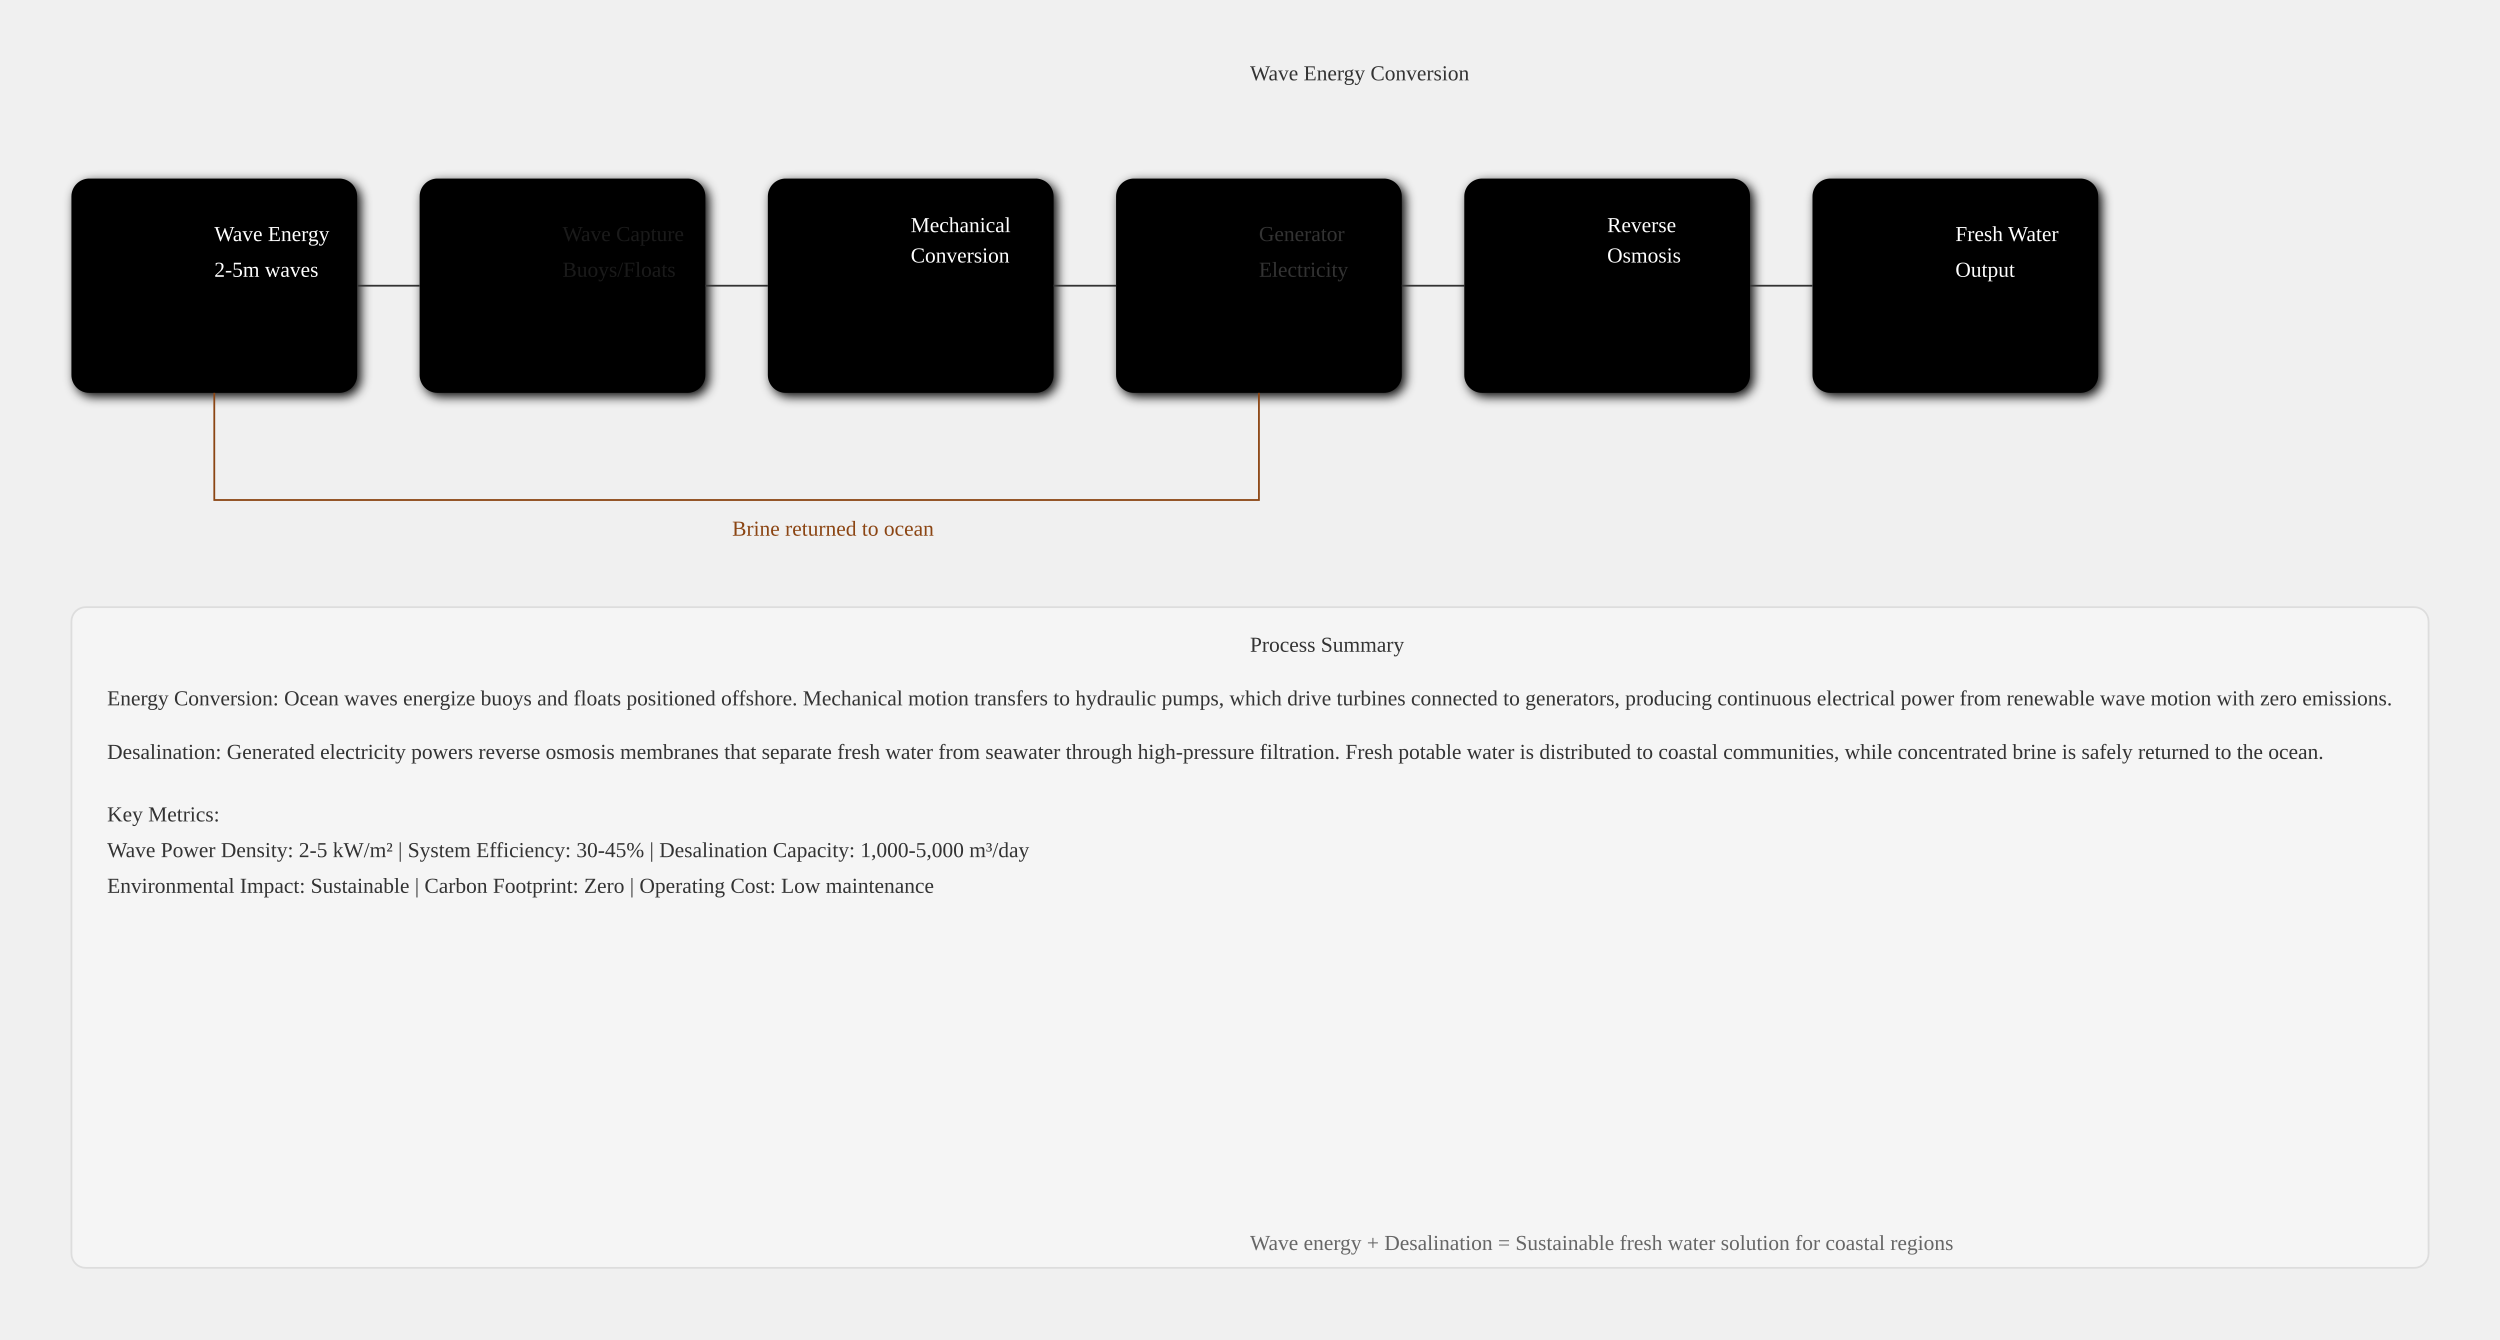
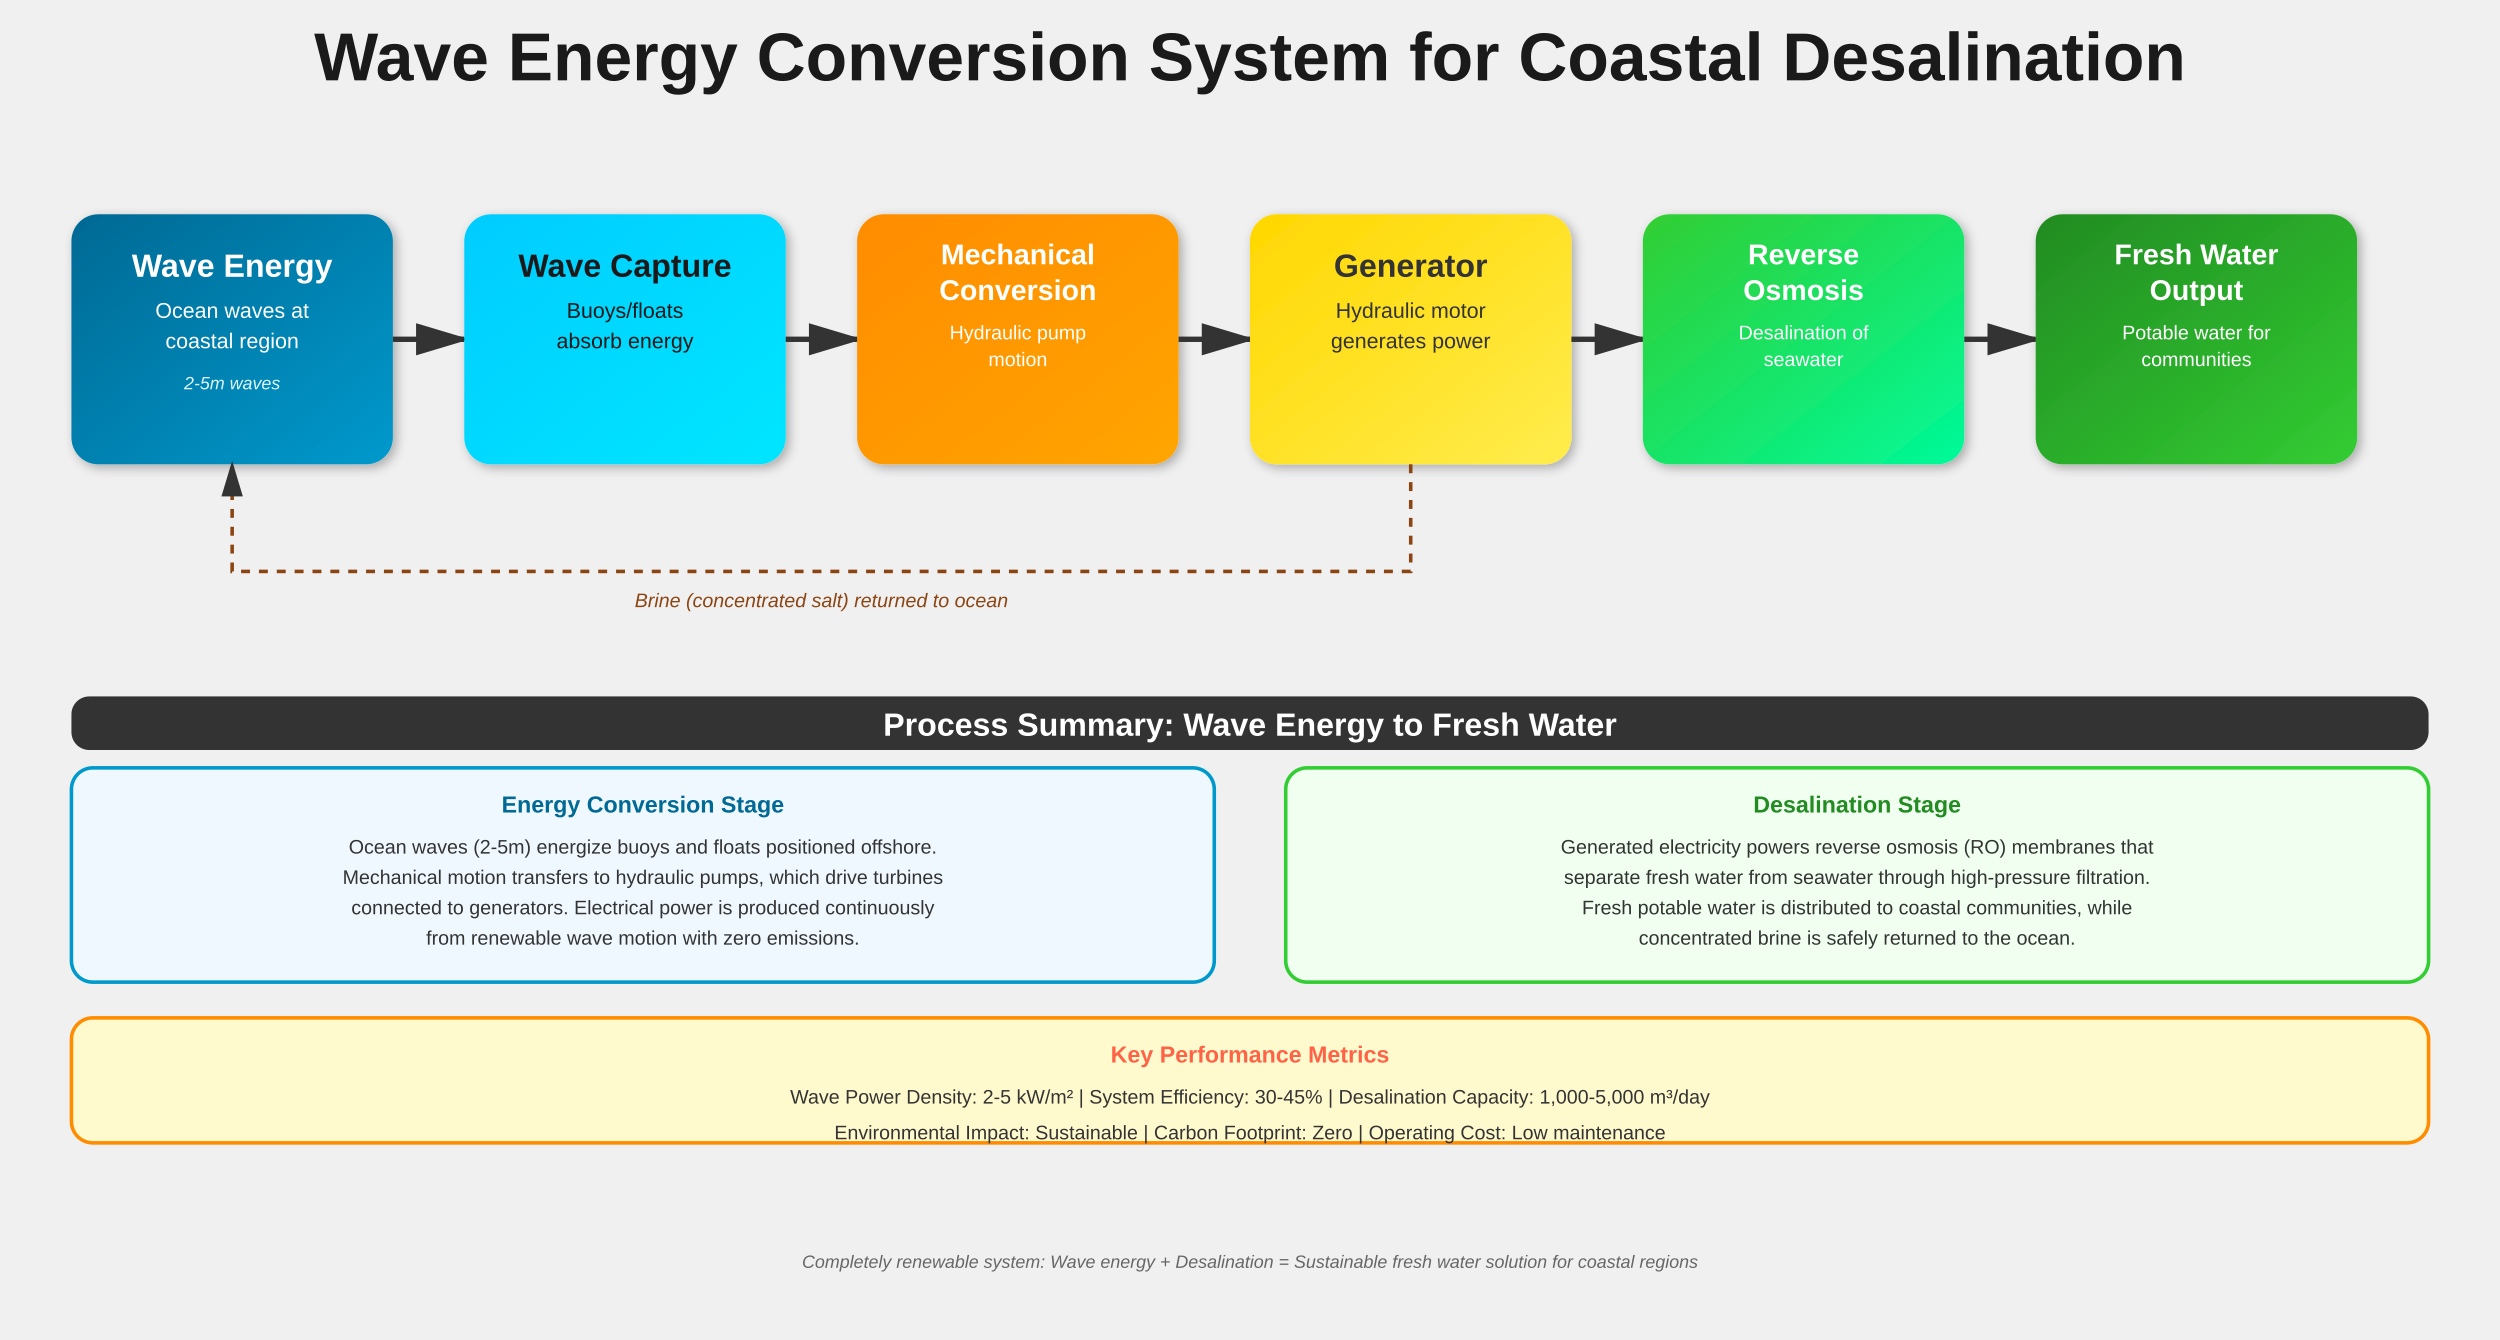
- <svg viewBox="0 0 1400 750" className="w-full bg-white rounded-md">
+ <svg xmlns="http://www.w3.org/2000/svg" viewBox="0 0 1400 750">
  <defs>
-     <linearGradient id="wgrad1" x1="0%" y1="0%" x2="100%" y2="100%">
-       <stop offset="0%" stopColor="#006994" stopOpacity="1" />
-       <stop offset="100%" stopColor="#0099cc" stopOpacity="1" />
+     <linearGradient id="grad1" x1="0%" y1="0%" x2="100%" y2="100%">
+       <stop offset="0%" style="stop-color:#006994;stop-opacity:1" />
+       <stop offset="100%" style="stop-color:#0099cc;stop-opacity:1" />
    </linearGradient>
-     <linearGradient id="wgrad2" x1="0%" y1="0%" x2="100%" y2="100%">
-       <stop offset="0%" stopColor="#00ccff" stopOpacity="1" />
-       <stop offset="100%" stopColor="#00e6ff" stopOpacity="1" />
+     <linearGradient id="grad2" x1="0%" y1="0%" x2="100%" y2="100%">
+       <stop offset="0%" style="stop-color:#00ccff;stop-opacity:1" />
+       <stop offset="100%" style="stop-color:#00e6ff;stop-opacity:1" />
    </linearGradient>
-     <linearGradient id="wgrad3" x1="0%" y1="0%" x2="100%" y2="100%">
-       <stop offset="0%" stopColor="#ff8c00" stopOpacity="1" />
-       <stop offset="100%" stopColor="#ffa500" stopOpacity="1" />
+     <linearGradient id="grad3" x1="0%" y1="0%" x2="100%" y2="100%">
+       <stop offset="0%" style="stop-color:#ff8c00;stop-opacity:1" />
+       <stop offset="100%" style="stop-color:#ffa500;stop-opacity:1" />
    </linearGradient>
-     <linearGradient id="wgrad4" x1="0%" y1="0%" x2="100%" y2="100%">
-       <stop offset="0%" stopColor="#ffd700" stopOpacity="1" />
-       <stop offset="100%" stopColor="#ffed4e" stopOpacity="1" />
+     <linearGradient id="grad4" x1="0%" y1="0%" x2="100%" y2="100%">
+       <stop offset="0%" style="stop-color:#ffd700;stop-opacity:1" />
+       <stop offset="100%" style="stop-color:#ffed4e;stop-opacity:1" />
    </linearGradient>
-     <linearGradient id="wgrad5" x1="0%" y1="0%" x2="100%" y2="100%">
-       <stop offset="0%" stopColor="#228b22" stopOpacity="1" />
-       <stop offset="100%" stopColor="#32cd32" stopOpacity="1" />
+     <linearGradient id="grad5" x1="0%" y1="0%" x2="100%" y2="100%">
+       <stop offset="0%" style="stop-color:#32cd32;stop-opacity:1" />
+       <stop offset="100%" style="stop-color:#00fa9a;stop-opacity:1" />
    </linearGradient>
-     <linearGradient id="wgrad6" x1="0%" y1="0%" x2="100%" y2="100%">
-       <stop offset="0%" stopColor="#20b2aa" stopOpacity="1" />
-       <stop offset="100%" stopColor="#48d1cc" stopOpacity="1" />
+     <linearGradient id="grad6" x1="0%" y1="0%" x2="100%" y2="100%">
+       <stop offset="0%" style="stop-color:#228b22;stop-opacity:1" />
+       <stop offset="100%" style="stop-color:#32cd32;stop-opacity:1" />
    </linearGradient>
-     <filter id="wshadow">
-       <feDropShadow dx="2" dy="2" stdDeviation="3" floodOpacity="0.3" />
+     <filter id="shadow">
+       <feDropShadow dx="2" dy="2" stdDeviation="3" flood-opacity="0.3" />
    </filter>
-     <marker id="warrow" markerWidth="10" markerHeight="10" refX="9" refY="3" orient="auto">
+     <marker id="arrowhead" markerWidth="10" markerHeight="10" refX="9" refY="3" orient="auto">
      <polygon points="0 0, 10 3, 0 6" fill="#333" />
    </marker>
  </defs>
-   <text x="700" y="45" fontSize="28" fontWeight="bold" textAnchor="middle" fill="#333">Wave Energy Conversion</text>
-   <rect x="40" y="100" width="160" height="120" rx="10" fill="url(#wgrad1)" filter="url(#wshadow)" />
-   <text x="120" y="135" fontSize="14" fontWeight="bold" textAnchor="middle" fill="white">Wave Energy</text>
-   <text x="120" y="155" fontSize="10" textAnchor="middle" fill="white">2-5m waves</text>
-   <path d="M 200 160 L 235 160" stroke="#333" strokeWidth="2" fill="none" markerEnd="url(#warrow)" />
-   <rect x="235" y="100" width="160" height="120" rx="10" fill="url(#wgrad2)" filter="url(#wshadow)" />
-   <text x="315" y="135" fontSize="14" fontWeight="bold" textAnchor="middle" fill="#1a1a1a">Wave Capture</text>
-   <text x="315" y="155" fontSize="10" textAnchor="middle" fill="#1a1a1a">Buoys/Floats</text>
-   <path d="M 395 160 L 430 160" stroke="#333" strokeWidth="2" fill="none" markerEnd="url(#warrow)" />
-   <rect x="430" y="100" width="160" height="120" rx="10" fill="url(#wgrad3)" filter="url(#wshadow)" />
-   <text x="510" y="130" fontSize="13" fontWeight="bold" textAnchor="middle" fill="white">Mechanical</text>
-   <text x="510" y="147" fontSize="13" fontWeight="bold" textAnchor="middle" fill="white">Conversion</text>
-   <path d="M 590 160 L 625 160" stroke="#333" strokeWidth="2" fill="none" markerEnd="url(#warrow)" />
-   <rect x="625" y="100" width="160" height="120" rx="10" fill="url(#wgrad4)" filter="url(#wshadow)" />
-   <text x="705" y="135" fontSize="14" fontWeight="bold" textAnchor="middle" fill="#333">Generator</text>
-   <text x="705" y="155" fontSize="10" textAnchor="middle" fill="#333">Electricity</text>
-   <path d="M 785 160 L 820 160" stroke="#333" strokeWidth="2" fill="none" markerEnd="url(#warrow)" />
-   <rect x="820" y="100" width="160" height="120" rx="10" fill="url(#wgrad5)" filter="url(#wshadow)" />
-   <text x="900" y="130" fontSize="13" fontWeight="bold" textAnchor="middle" fill="white">Reverse</text>
-   <text x="900" y="147" fontSize="13" fontWeight="bold" textAnchor="middle" fill="white">Osmosis</text>
-   <path d="M 980 160 L 1015 160" stroke="#333" strokeWidth="2" fill="none" markerEnd="url(#warrow)" />
-   <rect x="1015" y="100" width="160" height="120" rx="10" fill="url(#wgrad6)" filter="url(#wshadow)" />
-   <text x="1095" y="135" fontSize="14" fontWeight="bold" textAnchor="middle" fill="white">Fresh Water</text>
-   <text x="1095" y="155" fontSize="10" textAnchor="middle" fill="white">Output</text>
-   <path d="M 705 220 L 705 280 L 120 280 L 120 220" stroke="#8B4513" strokeWidth="2" fill="none" strokeDasharray="5,5" markerEnd="url(#warrow)" />
-   <text x="410" y="300" fontSize="10" textAnchor="middle" fill="#8B4513" fontStyle="italic">Brine returned to ocean</text>
-   <rect x="40" y="340" width="1320" height="370" rx="8" fill="#f5f5f5" stroke="#ddd" strokeWidth="1" />
-   <text x="700" y="365" fontSize="14" fontWeight="bold" textAnchor="middle" fill="#333">Process Summary</text>
-   <text x="60" y="395" fontSize="11" fill="#333">Energy Conversion: Ocean waves energize buoys and floats positioned offshore. Mechanical motion transfers to hydraulic pumps, which drive turbines connected to generators, producing continuous electrical power from renewable wave motion with zero emissions.</text>
-   <text x="60" y="425" fontSize="11" fill="#333">Desalination: Generated electricity powers reverse osmosis membranes that separate fresh water from seawater through high-pressure filtration. Fresh potable water is distributed to coastal communities, while concentrated brine is safely returned to the ocean.</text>
-   <text x="60" y="460" fontSize="11" fontWeight="bold" fill="#333">Key Metrics:</text>
-   <text x="60" y="480" fontSize="10" fill="#333">Wave Power Density: 2-5 kW/m² | System Efficiency: 30-45% | Desalination Capacity: 1,000-5,000 m³/day</text>
-   <text x="60" y="500" fontSize="10" fill="#333">Environmental Impact: Sustainable | Carbon Footprint: Zero | Operating Cost: Low maintenance</text>
-   <text x="700" y="700" fontSize="9" textAnchor="middle" fill="#666" fontStyle="italic">Wave energy + Desalination = Sustainable fresh water solution for coastal regions</text>
+   <text x="700" y="45" font-size="38" font-weight="bold" text-anchor="middle" fill="#1a1a1a" font-family="Arial, sans-serif">
+     Wave Energy Conversion System for Coastal Desalination
+   </text>
+   <rect x="40" y="120" width="180" height="140" rx="15" fill="url(#grad1)" filter="url(#shadow)" />
+   <text x="130" y="155" font-size="18" font-weight="bold" text-anchor="middle" fill="white" font-family="Arial, sans-serif">Wave Energy</text>
+   <text x="130" y="178" font-size="12" text-anchor="middle" fill="white" font-family="Arial, sans-serif">Ocean waves at</text>
+   <text x="130" y="195" font-size="12" text-anchor="middle" fill="white" font-family="Arial, sans-serif">coastal region</text>
+   <text x="130" y="218" font-size="10" text-anchor="middle" fill="#e0f6ff" font-family="Arial, sans-serif" font-style="italic">2-5m waves</text>
+   <path d="M 220 190 L 260 190" stroke="#333" stroke-width="3" fill="none" marker-end="url(#arrowhead)" />
+   <rect x="260" y="120" width="180" height="140" rx="15" fill="url(#grad2)" filter="url(#shadow)" />
+   <text x="350" y="155" font-size="18" font-weight="bold" text-anchor="middle" fill="#1a1a1a" font-family="Arial, sans-serif">Wave Capture</text>
+   <text x="350" y="178" font-size="12" text-anchor="middle" fill="#1a1a1a" font-family="Arial, sans-serif">Buoys/floats</text>
+   <text x="350" y="195" font-size="12" text-anchor="middle" fill="#1a1a1a" font-family="Arial, sans-serif">absorb energy</text>
+   <path d="M 440 190 L 480 190" stroke="#333" stroke-width="3" fill="none" marker-end="url(#arrowhead)" />
+   <rect x="480" y="120" width="180" height="140" rx="15" fill="url(#grad3)" filter="url(#shadow)" />
+   <text x="570" y="148" font-size="16" font-weight="bold" text-anchor="middle" fill="white" font-family="Arial, sans-serif">Mechanical</text>
+   <text x="570" y="168" font-size="16" font-weight="bold" text-anchor="middle" fill="white" font-family="Arial, sans-serif">Conversion</text>
+   <text x="570" y="190" font-size="11" text-anchor="middle" fill="white" font-family="Arial, sans-serif">Hydraulic pump</text>
+   <text x="570" y="205" font-size="11" text-anchor="middle" fill="white" font-family="Arial, sans-serif">motion</text>
+   <path d="M 660 190 L 700 190" stroke="#333" stroke-width="3" fill="none" marker-end="url(#arrowhead)" />
+   <rect x="700" y="120" width="180" height="140" rx="15" fill="url(#grad4)" filter="url(#shadow)" />
+   <text x="790" y="155" font-size="18" font-weight="bold" text-anchor="middle" fill="#333" font-family="Arial, sans-serif">Generator</text>
+   <text x="790" y="178" font-size="12" text-anchor="middle" fill="#333" font-family="Arial, sans-serif">Hydraulic motor</text>
+   <text x="790" y="195" font-size="12" text-anchor="middle" fill="#333" font-family="Arial, sans-serif">generates power</text>
+   <path d="M 880 190 L 920 190" stroke="#333" stroke-width="3" fill="none" marker-end="url(#arrowhead)" />
+   <rect x="920" y="120" width="180" height="140" rx="15" fill="url(#grad5)" filter="url(#shadow)" />
+   <text x="1010" y="148" font-size="16" font-weight="bold" text-anchor="middle" fill="white" font-family="Arial, sans-serif">Reverse</text>
+   <text x="1010" y="168" font-size="16" font-weight="bold" text-anchor="middle" fill="white" font-family="Arial, sans-serif">Osmosis</text>
+   <text x="1010" y="190" font-size="11" text-anchor="middle" fill="white" font-family="Arial, sans-serif">Desalination of</text>
+   <text x="1010" y="205" font-size="11" text-anchor="middle" fill="white" font-family="Arial, sans-serif">seawater</text>
+   <path d="M 1100 190 L 1140 190" stroke="#333" stroke-width="3" fill="none" marker-end="url(#arrowhead)" />
+   <rect x="1140" y="120" width="180" height="140" rx="15" fill="url(#grad6)" filter="url(#shadow)" />
+   <text x="1230" y="148" font-size="16" font-weight="bold" text-anchor="middle" fill="white" font-family="Arial, sans-serif">Fresh Water</text>
+   <text x="1230" y="168" font-size="16" font-weight="bold" text-anchor="middle" fill="white" font-family="Arial, sans-serif">Output</text>
+   <text x="1230" y="190" font-size="11" text-anchor="middle" fill="white" font-family="Arial, sans-serif">Potable water for</text>
+   <text x="1230" y="205" font-size="11" text-anchor="middle" fill="white" font-family="Arial, sans-serif">communities</text>
+   <path d="M 790 260 L 790 320 L 130 320 L 130 260" stroke="#8B4513" stroke-width="2" fill="none" stroke-dasharray="5,5" marker-end="url(#arrowhead)" />
+   <text x="460" y="340" font-size="11" text-anchor="middle" fill="#8B4513" font-family="Arial, sans-serif" font-style="italic">Brine (concentrated salt) returned to ocean</text>
+   <rect x="40" y="390" width="1320" height="30" rx="10" fill="#333333" />
+   <text x="700" y="412" font-size="18" font-weight="bold" text-anchor="middle" fill="white" font-family="Arial, sans-serif">Process Summary: Wave Energy to Fresh Water</text>
+   <rect x="40" y="430" width="640" height="120" rx="12" fill="#f0f8ff" stroke="#0099cc" stroke-width="2" />
+   <text x="360" y="455" font-size="13" font-weight="bold" text-anchor="middle" fill="#006994" font-family="Arial, sans-serif">Energy Conversion Stage</text>
+   <text x="360" y="478" font-size="11" text-anchor="middle" fill="#333" font-family="Arial, sans-serif">Ocean waves (2-5m) energize buoys and floats positioned offshore.</text>
+   <text x="360" y="495" font-size="11" text-anchor="middle" fill="#333" font-family="Arial, sans-serif">Mechanical motion transfers to hydraulic pumps, which drive turbines</text>
+   <text x="360" y="512" font-size="11" text-anchor="middle" fill="#333" font-family="Arial, sans-serif">connected to generators. Electrical power is produced continuously</text>
+   <text x="360" y="529" font-size="11" text-anchor="middle" fill="#333" font-family="Arial, sans-serif">from renewable wave motion with zero emissions.</text>
+   <rect x="720" y="430" width="640" height="120" rx="12" fill="#f0fff0" stroke="#32cd32" stroke-width="2" />
+   <text x="1040" y="455" font-size="13" font-weight="bold" text-anchor="middle" fill="#228b22" font-family="Arial, sans-serif">Desalination Stage</text>
+   <text x="1040" y="478" font-size="11" text-anchor="middle" fill="#333" font-family="Arial, sans-serif">Generated electricity powers reverse osmosis (RO) membranes that</text>
+   <text x="1040" y="495" font-size="11" text-anchor="middle" fill="#333" font-family="Arial, sans-serif">separate fresh water from seawater through high-pressure filtration.</text>
+   <text x="1040" y="512" font-size="11" text-anchor="middle" fill="#333" font-family="Arial, sans-serif">Fresh potable water is distributed to coastal communities, while</text>
+   <text x="1040" y="529" font-size="11" text-anchor="middle" fill="#333" font-family="Arial, sans-serif">concentrated brine is safely returned to the ocean.</text>
+   <rect x="40" y="570" width="1320" height="70" rx="12" fill="#fffacd" stroke="#ff8c00" stroke-width="2" />
+   <text x="700" y="595" font-size="13" font-weight="bold" text-anchor="middle" fill="#ff6347" font-family="Arial, sans-serif">Key Performance Metrics</text>
+   <text x="700" y="618" font-size="11" text-anchor="middle" fill="#333" font-family="Arial, sans-serif">
+     Wave Power Density: 2-5 kW/m² | System Efficiency: 30-45% | Desalination Capacity: 1,000-5,000 m³/day
+   </text>
+   <text x="700" y="638" font-size="11" text-anchor="middle" fill="#333" font-family="Arial, sans-serif">
+     Environmental Impact: Sustainable | Carbon Footprint: Zero | Operating Cost: Low maintenance
+   </text>
+   <text x="700" y="710" font-size="10" text-anchor="middle" fill="#666" font-family="Arial, sans-serif" font-style="italic">
+     Completely renewable system: Wave energy + Desalination = Sustainable fresh water solution for coastal regions
+   </text>
</svg>
